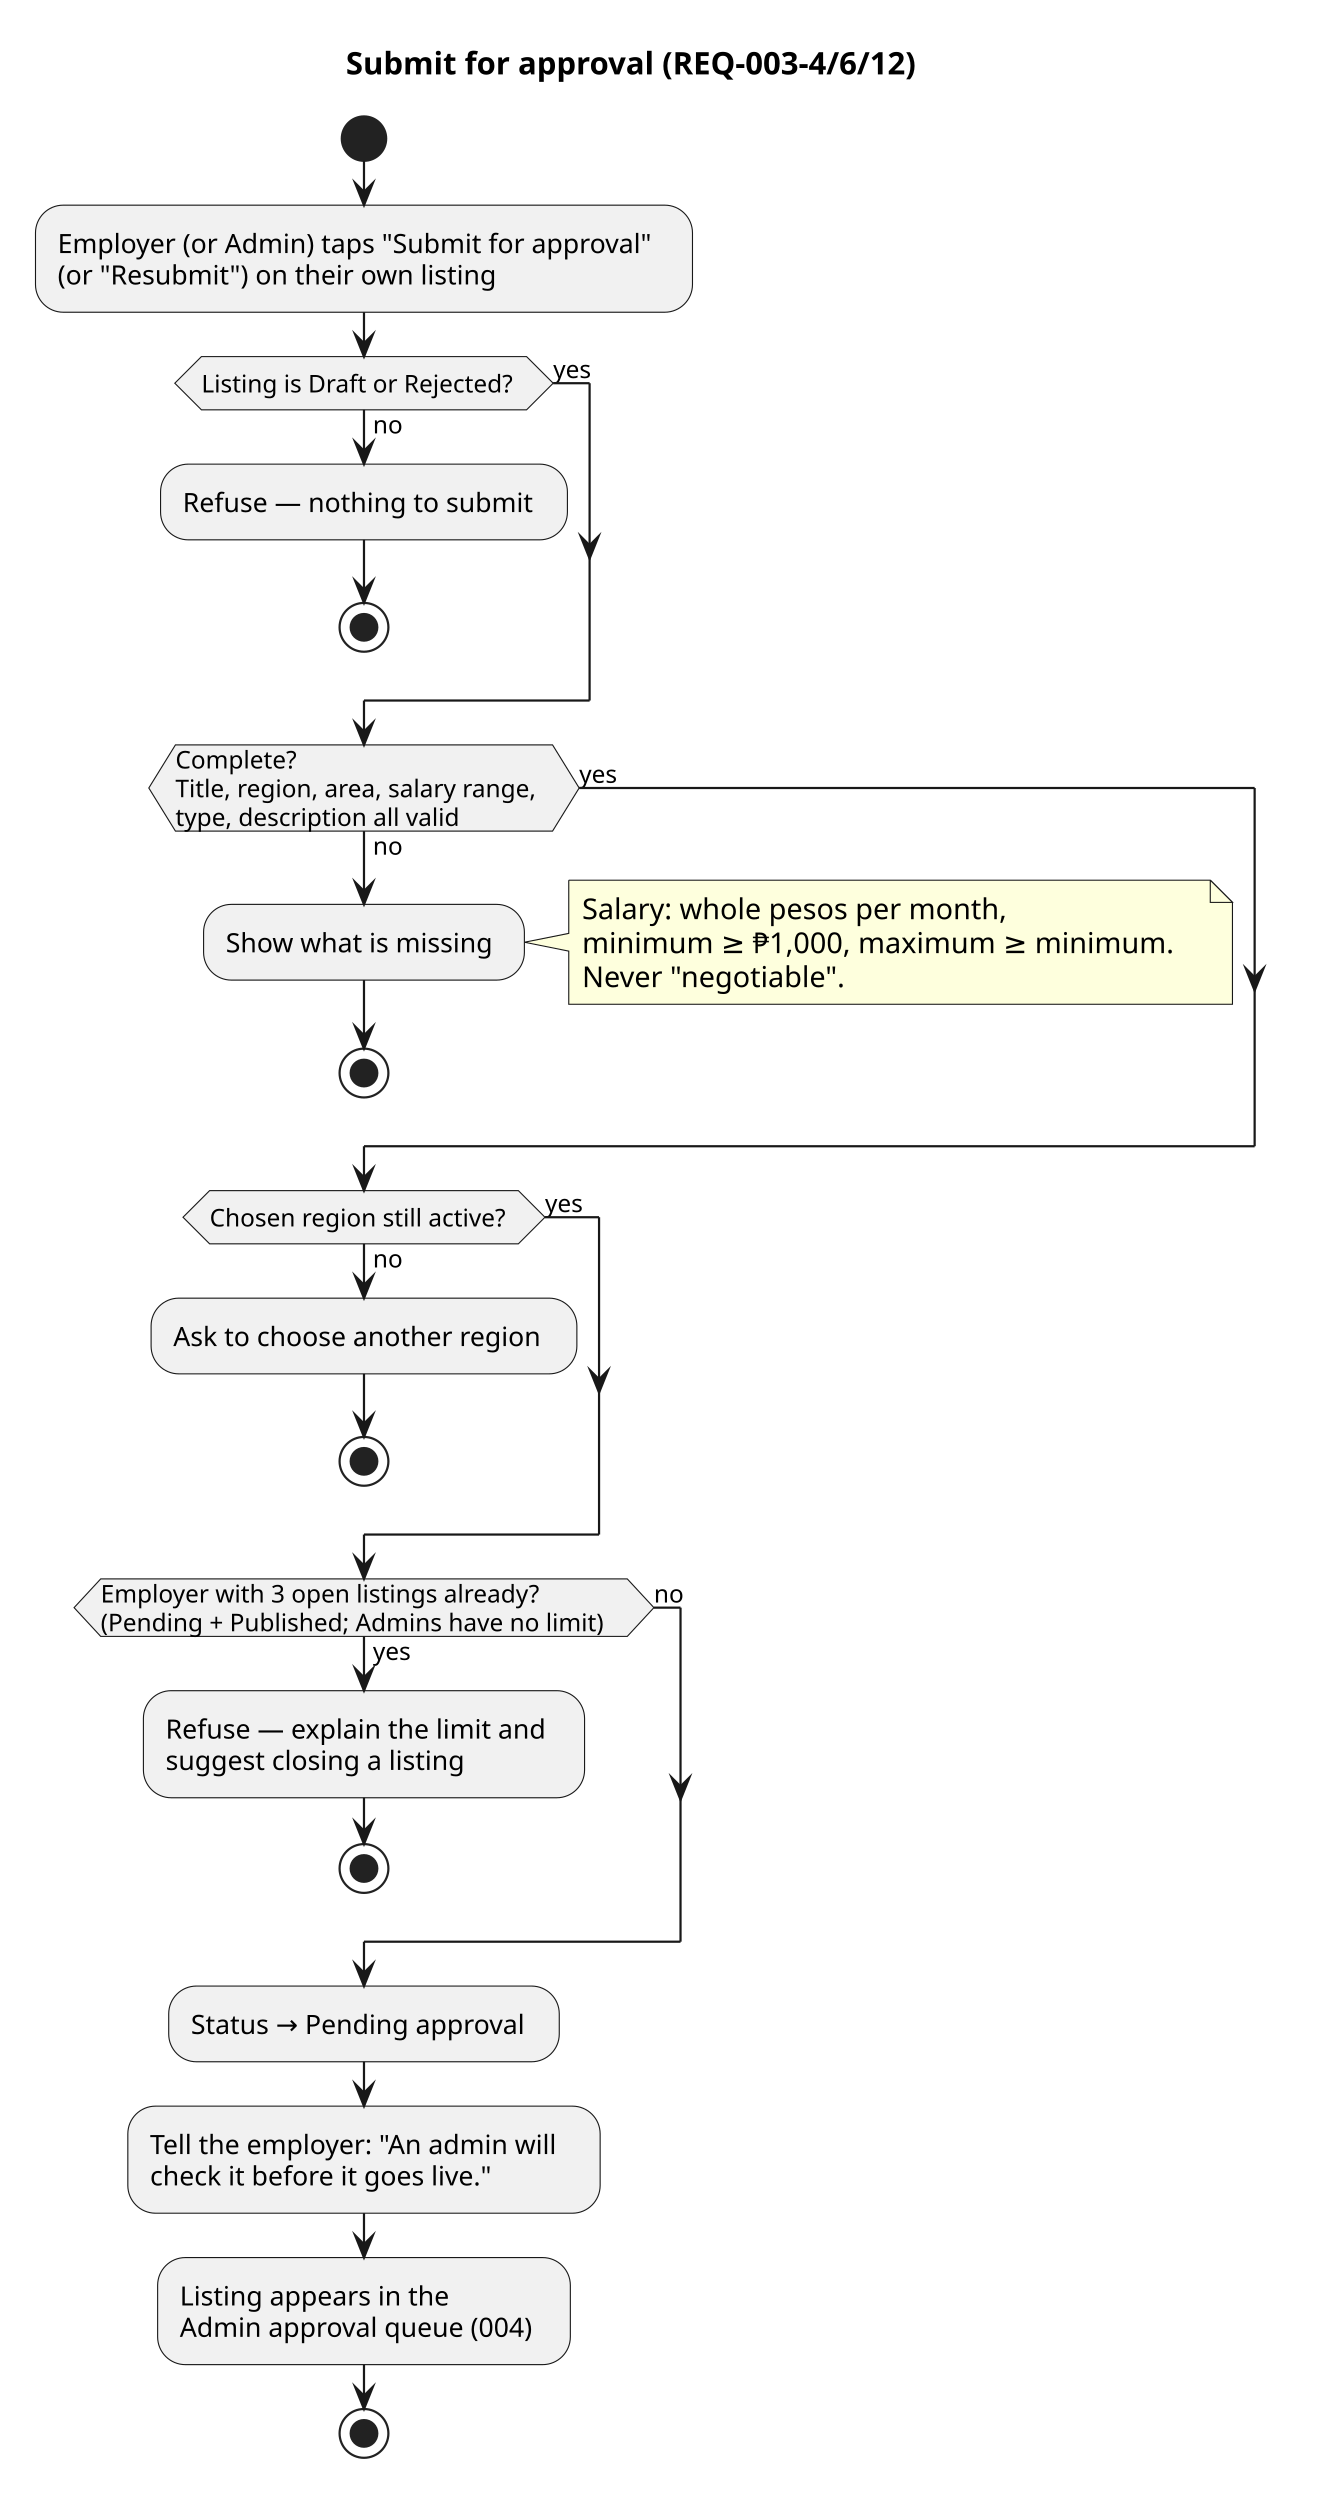
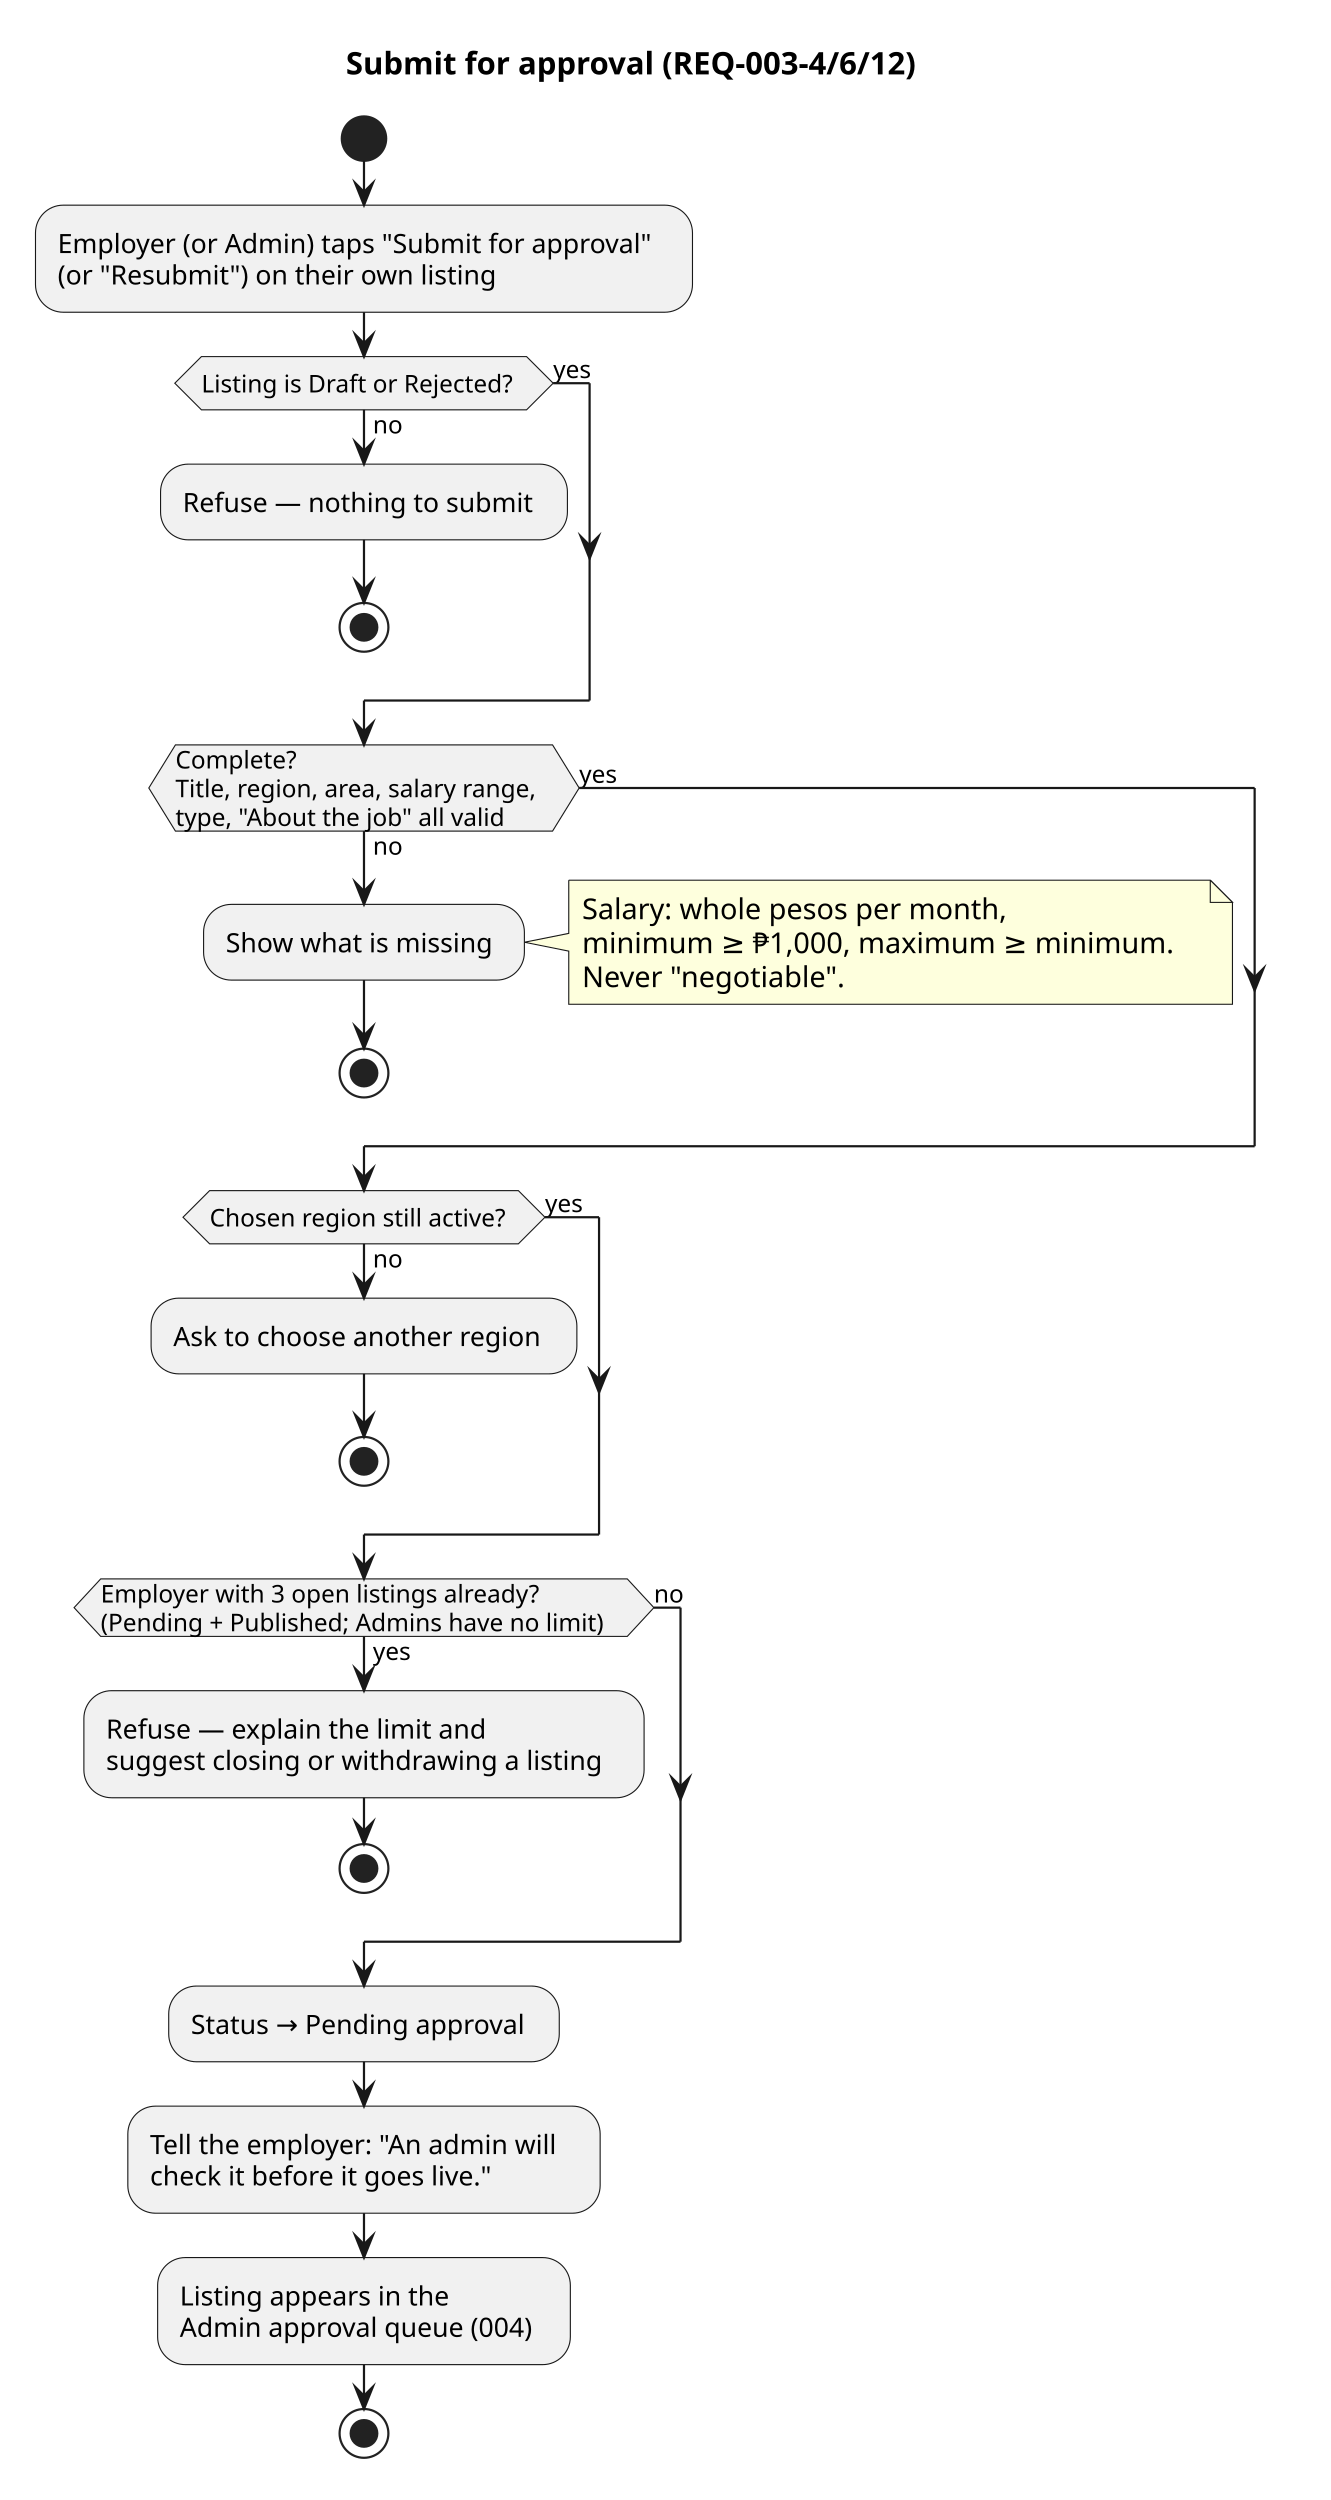
<svg xmlns="http://www.w3.org/2000/svg" version="1.1" data-diagram-type="ACTIVITY" style="width:600px;height:1127px;background:#FFFFFF;" width="600px" height="1127px" viewBox="0 0 600 1127" zoomAndPan="magnify" preserveAspectRatio="none" contentStyleType="text/css">
  <defs />
  <g font-family="sans-serif" lengthAdjust="spacing">
    <g class="title" data-source-line="2">
      <text x="155.926" y="33.535" fill="#000" font-size="14" textLength="286.74" font-weight="700">Submit for approval (REQ-003-4/6/12)</text>
    </g>
    <ellipse cx="164.085" cy="62.488" rx="10" ry="10" fill="#222" style="stroke:#222;stroke-width:1;" />
    <rect x="16" y="92.488" width="296.17" height="48.266" fill="#F1F1F1" style="stroke:#181818;stroke-width:0.5;" rx="12.5" ry="12.5" />
    <text x="26" y="114.09" fill="#000" font-size="12" textLength="276.17">Employer (or Admin) taps "Submit for approval"</text>
    <text x="26" y="128.223" fill="#000" font-size="12" textLength="204.41">(or "Resubmit") on their own listing</text>
    <rect x="72.379" y="209.231" width="183.412" height="34.133" fill="#F1F1F1" style="stroke:#181818;stroke-width:0.5;" rx="12.5" ry="12.5" />
    <text x="82.379" y="230.833" fill="#000" font-size="12" textLength="163.412">Refuse — nothing to submit</text>
    <ellipse cx="164.085" cy="282.798" rx="11" ry="11" fill="none" style="stroke:#222;stroke-width:1;" />
    <ellipse cx="164.085" cy="282.798" rx="6" ry="6" fill="#222" style="stroke:#222;stroke-width:1;" />
    <polygon points="90.799,160.754,237.371,160.754,249.371,172.754,237.371,184.754,90.799,184.754,78.799,172.754,90.799,160.754" fill="#F1F1F1" style="stroke:#181818;stroke-width:0.5;stroke-linejoin:miter;stroke-miterlimit:10;" />
    <text x="168.085" y="195.389" fill="#000" font-size="11" textLength="13.583">no</text>
    <text x="90.799" y="176.911" fill="#000" font-size="11" textLength="146.572">Listing is Draft or Rejected?</text>
    <text x="249.371" y="170.434" fill="#000" font-size="11" textLength="17.483">yes</text>
    <path d="M256.394,396.798 L256.394,420.764 L236.394,424.764 L256.394,428.764 L256.394,452.729 A0,0 0 0 0 256.394,452.729 L555.592,452.729 A0,0 0 0 0 555.592,452.729 L555.592,406.798 L545.592,396.798 L256.394,396.798 A0,0 0 0 0 256.394,396.798" style="stroke:#181818;stroke-width:0.5;" fill="#FEFFDD" />
    <path d="M545.592,396.798 L545.592,406.798 L555.592,406.798 L545.592,396.798" style="stroke:#181818;stroke-width:0.5;" fill="#FEFFDD" />
    <text x="262.394" y="414.366" fill="#000" font-size="13" textLength="197.507">Salary: whole pesos per month,</text>
    <text x="262.394" y="429.677" fill="#000" font-size="13" textLength="278.199">minimum ≥ ₱1,000, maximum ≥ minimum.</text>
    <text x="262.394" y="444.987" fill="#000" font-size="13" textLength="120.459">Never "negotiable".</text>
    <rect x="91.776" y="407.697" width="144.617" height="34.133" fill="#F1F1F1" style="stroke:#181818;stroke-width:0.5;" rx="12.5" ry="12.5" />
    <text x="101.776" y="429.299" fill="#000" font-size="12" textLength="124.617">Show what is missing</text>
    <ellipse cx="164.085" cy="483.729" rx="11" ry="11" fill="none" style="stroke:#222;stroke-width:1;" />
    <ellipse cx="164.085" cy="483.729" rx="6" ry="6" fill="#222" style="stroke:#222;stroke-width:1;" />
    <polygon points="79.082,335.798,249.088,335.798,261.088,355.23,249.088,374.663,79.082,374.663,67.082,355.23,79.082,335.798" fill="#F1F1F1" style="stroke:#181818;stroke-width:0.5;stroke-linejoin:miter;stroke-miterlimit:10;" />
    <text x="168.085" y="385.298" fill="#000" font-size="11" textLength="13.583">no</text>
    <text x="79.082" y="346.433" fill="#000" font-size="11" textLength="55.752">Complete?</text>
    <text x="79.082" y="359.388" fill="#000" font-size="11" textLength="170.006">Title, region, area, salary range,</text>
-     <text x="79.082" y="372.343" fill="#000" font-size="11" textLength="134.095">type, description all valid</text>
+     <text x="79.082" y="372.343" fill="#000" font-size="11" textLength="155.805">type, "About the job" all valid</text>
    <text x="261.088" y="352.91" fill="#000" font-size="11" textLength="17.483">yes</text>
    <rect x="68.116" y="585.207" width="191.938" height="34.133" fill="#F1F1F1" style="stroke:#181818;stroke-width:0.5;" rx="12.5" ry="12.5" />
    <text x="78.116" y="606.809" fill="#000" font-size="12" textLength="171.938">Ask to choose another region</text>
    <ellipse cx="164.085" cy="658.773" rx="11" ry="11" fill="none" style="stroke:#222;stroke-width:1;" />
    <ellipse cx="164.085" cy="658.773" rx="6" ry="6" fill="#222" style="stroke:#222;stroke-width:1;" />
    <polygon points="94.497,536.729,233.673,536.729,245.673,548.729,233.673,560.729,94.497,560.729,82.497,548.729,94.497,536.729" fill="#F1F1F1" style="stroke:#181818;stroke-width:0.5;stroke-linejoin:miter;stroke-miterlimit:10;" />
    <text x="168.085" y="571.364" fill="#000" font-size="11" textLength="13.583">no</text>
    <text x="94.497" y="552.887" fill="#000" font-size="11" textLength="139.176">Chosen region still active?</text>
    <text x="245.673" y="546.409" fill="#000" font-size="11" textLength="17.483">yes</text>
-     <rect x="64.647" y="762.161" width="198.875" height="48.266" fill="#F1F1F1" style="stroke:#181818;stroke-width:0.5;" rx="12.5" ry="12.5" />
-     <text x="74.647" y="783.763" fill="#000" font-size="12" textLength="178.875">Refuse — explain the limit and</text>
-     <text x="74.647" y="797.896" fill="#000" font-size="12" textLength="141.281">suggest closing a listing</text>
+     <rect x="37.814" y="762.161" width="252.541" height="48.266" fill="#F1F1F1" style="stroke:#181818;stroke-width:0.5;" rx="12.5" ry="12.5" />
+     <text x="47.814" y="783.763" fill="#000" font-size="12" textLength="178.875">Refuse — explain the limit and</text>
+     <text x="47.814" y="797.896" fill="#000" font-size="12" textLength="232.541">suggest closing or withdrawing a listing</text>
    <ellipse cx="164.085" cy="842.316" rx="11" ry="11" fill="none" style="stroke:#222;stroke-width:1;" />
    <ellipse cx="164.085" cy="842.316" rx="6" ry="6" fill="#222" style="stroke:#222;stroke-width:1;" />
    <polygon points="45.392,711.773,282.778,711.773,294.778,724.729,282.778,737.684,45.392,737.684,33.392,724.729,45.392,711.773" fill="#F1F1F1" style="stroke:#181818;stroke-width:0.5;stroke-linejoin:miter;stroke-miterlimit:10;" />
    <text x="168.085" y="748.318" fill="#000" font-size="11" textLength="17.483">yes</text>
    <text x="45.392" y="722.408" fill="#000" font-size="11" textLength="204.88">Employer with 3 open listings already?</text>
    <text x="45.392" y="735.363" fill="#000" font-size="11" textLength="237.386">(Pending + Published; Admins have no limit)</text>
    <text x="294.778" y="722.408" fill="#000" font-size="11" textLength="13.583">no</text>
    <rect x="76.056" y="895.316" width="176.059" height="34.133" fill="#F1F1F1" style="stroke:#181818;stroke-width:0.5;" rx="12.5" ry="12.5" />
    <text x="86.056" y="916.918" fill="#000" font-size="12" textLength="156.059">Status → Pending approval</text>
    <rect x="57.625" y="949.449" width="212.92" height="48.266" fill="#F1F1F1" style="stroke:#181818;stroke-width:0.5;" rx="12.5" ry="12.5" />
    <text x="67.625" y="971.051" fill="#000" font-size="12" textLength="192.92">Tell the employer: "An admin will</text>
    <text x="67.625" y="985.184" fill="#000" font-size="12" textLength="161.725">check it before it goes live."</text>
    <rect x="71.061" y="1017.715" width="186.049" height="48.266" fill="#F1F1F1" style="stroke:#181818;stroke-width:0.5;" rx="12.5" ry="12.5" />
    <text x="81.061" y="1039.316" fill="#000" font-size="12" textLength="125.871">Listing appears in the</text>
    <text x="81.061" y="1053.449" fill="#000" font-size="12" textLength="166.049">Admin approval queue (004)</text>
    <ellipse cx="164.085" cy="1096.98" rx="11" ry="11" fill="none" style="stroke:#222;stroke-width:1;" />
    <ellipse cx="164.085" cy="1096.98" rx="6" ry="6" fill="#222" style="stroke:#222;stroke-width:1;" />
    <line x1="164.085" y1="72.488" x2="164.085" y2="92.488" style="stroke:#181818;stroke-width:1;" />
    <polygon points="160.085,82.488,164.085,92.488,168.085,82.488,164.085,86.488" fill="#181818" style="stroke:#181818;stroke-width:1;stroke-linejoin:miter;stroke-miterlimit:10;" />
    <line x1="164.085" y1="243.364" x2="164.085" y2="271.798" style="stroke:#181818;stroke-width:1;" />
    <polygon points="160.085,261.798,164.085,271.798,168.085,261.798,164.085,265.798" fill="#181818" style="stroke:#181818;stroke-width:1;stroke-linejoin:miter;stroke-miterlimit:10;" />
    <line x1="164.085" y1="184.754" x2="164.085" y2="209.231" style="stroke:#181818;stroke-width:1;" />
    <polygon points="160.085,199.231,164.085,209.231,168.085,199.231,164.085,203.231" fill="#181818" style="stroke:#181818;stroke-width:1;stroke-linejoin:miter;stroke-miterlimit:10;" />
    <line x1="249.371" y1="172.754" x2="265.791" y2="172.754" style="stroke:#181818;stroke-width:1;" />
    <polygon points="261.791,241.798,265.791,251.798,269.791,241.798,265.791,245.798" fill="#181818" style="stroke:#181818;stroke-width:1;stroke-linejoin:miter;stroke-miterlimit:10;" />
    <line x1="265.791" y1="172.754" x2="265.791" y2="315.798" style="stroke:#181818;stroke-width:1;" />
    <line x1="265.791" y1="315.798" x2="164.085" y2="315.798" style="stroke:#181818;stroke-width:1;" />
    <line x1="164.085" y1="315.798" x2="164.085" y2="335.798" style="stroke:#181818;stroke-width:1;" />
    <polygon points="160.085,325.798,164.085,335.798,168.085,325.798,164.085,329.798" fill="#181818" style="stroke:#181818;stroke-width:1;stroke-linejoin:miter;stroke-miterlimit:10;" />
    <line x1="164.085" y1="140.754" x2="164.085" y2="160.754" style="stroke:#181818;stroke-width:1;" />
    <polygon points="160.085,150.754,164.085,160.754,168.085,150.754,164.085,154.754" fill="#181818" style="stroke:#181818;stroke-width:1;stroke-linejoin:miter;stroke-miterlimit:10;" />
    <line x1="164.085" y1="441.83" x2="164.085" y2="472.729" style="stroke:#181818;stroke-width:1;" />
    <polygon points="160.085,462.729,164.085,472.729,168.085,462.729,164.085,466.729" fill="#181818" style="stroke:#181818;stroke-width:1;stroke-linejoin:miter;stroke-miterlimit:10;" />
    <line x1="164.085" y1="374.663" x2="164.085" y2="407.697" style="stroke:#181818;stroke-width:1;" />
    <polygon points="160.085,397.697,164.085,407.697,168.085,397.697,164.085,401.697" fill="#181818" style="stroke:#181818;stroke-width:1;stroke-linejoin:miter;stroke-miterlimit:10;" />
    <line x1="261.088" y1="355.23" x2="565.592" y2="355.23" style="stroke:#181818;stroke-width:1;" />
    <polygon points="561.592,436.547,565.592,446.547,569.592,436.547,565.592,440.547" fill="#181818" style="stroke:#181818;stroke-width:1;stroke-linejoin:miter;stroke-miterlimit:10;" />
    <line x1="565.592" y1="355.23" x2="565.592" y2="516.729" style="stroke:#181818;stroke-width:1;" />
    <line x1="565.592" y1="516.729" x2="164.085" y2="516.729" style="stroke:#181818;stroke-width:1;" />
    <line x1="164.085" y1="516.729" x2="164.085" y2="536.729" style="stroke:#181818;stroke-width:1;" />
    <polygon points="160.085,526.729,164.085,536.729,168.085,526.729,164.085,530.729" fill="#181818" style="stroke:#181818;stroke-width:1;stroke-linejoin:miter;stroke-miterlimit:10;" />
    <line x1="164.085" y1="619.34" x2="164.085" y2="647.773" style="stroke:#181818;stroke-width:1;" />
    <polygon points="160.085,637.773,164.085,647.773,168.085,637.773,164.085,641.773" fill="#181818" style="stroke:#181818;stroke-width:1;stroke-linejoin:miter;stroke-miterlimit:10;" />
    <line x1="164.085" y1="560.729" x2="164.085" y2="585.207" style="stroke:#181818;stroke-width:1;" />
    <polygon points="160.085,575.207,164.085,585.207,168.085,575.207,164.085,579.207" fill="#181818" style="stroke:#181818;stroke-width:1;stroke-linejoin:miter;stroke-miterlimit:10;" />
    <line x1="245.673" y1="548.729" x2="270.054" y2="548.729" style="stroke:#181818;stroke-width:1;" />
    <polygon points="266.054,617.773,270.054,627.773,274.054,617.773,270.054,621.773" fill="#181818" style="stroke:#181818;stroke-width:1;stroke-linejoin:miter;stroke-miterlimit:10;" />
    <line x1="270.054" y1="548.729" x2="270.054" y2="691.773" style="stroke:#181818;stroke-width:1;" />
    <line x1="270.054" y1="691.773" x2="164.085" y2="691.773" style="stroke:#181818;stroke-width:1;" />
    <line x1="164.085" y1="691.773" x2="164.085" y2="711.773" style="stroke:#181818;stroke-width:1;" />
    <polygon points="160.085,701.773,164.085,711.773,168.085,701.773,164.085,705.773" fill="#181818" style="stroke:#181818;stroke-width:1;stroke-linejoin:miter;stroke-miterlimit:10;" />
    <line x1="164.085" y1="810.427" x2="164.085" y2="831.316" style="stroke:#181818;stroke-width:1;" />
    <polygon points="160.085,821.316,164.085,831.316,168.085,821.316,164.085,825.316" fill="#181818" style="stroke:#181818;stroke-width:1;stroke-linejoin:miter;stroke-miterlimit:10;" />
    <line x1="164.085" y1="737.684" x2="164.085" y2="762.161" style="stroke:#181818;stroke-width:1;" />
    <polygon points="160.085,752.161,164.085,762.161,168.085,752.161,164.085,756.161" fill="#181818" style="stroke:#181818;stroke-width:1;stroke-linejoin:miter;stroke-miterlimit:10;" />
    <line x1="294.778" y1="724.729" x2="306.778" y2="724.729" style="stroke:#181818;stroke-width:1;" />
    <polygon points="302.778,801.316,306.778,811.316,310.778,801.316,306.778,805.316" fill="#181818" style="stroke:#181818;stroke-width:1;stroke-linejoin:miter;stroke-miterlimit:10;" />
    <line x1="306.778" y1="724.729" x2="306.778" y2="875.316" style="stroke:#181818;stroke-width:1;" />
    <line x1="306.778" y1="875.316" x2="164.085" y2="875.316" style="stroke:#181818;stroke-width:1;" />
    <line x1="164.085" y1="875.316" x2="164.085" y2="895.316" style="stroke:#181818;stroke-width:1;" />
    <polygon points="160.085,885.316,164.085,895.316,168.085,885.316,164.085,889.316" fill="#181818" style="stroke:#181818;stroke-width:1;stroke-linejoin:miter;stroke-miterlimit:10;" />
    <line x1="164.085" y1="929.449" x2="164.085" y2="949.449" style="stroke:#181818;stroke-width:1;" />
    <polygon points="160.085,939.449,164.085,949.449,168.085,939.449,164.085,943.449" fill="#181818" style="stroke:#181818;stroke-width:1;stroke-linejoin:miter;stroke-miterlimit:10;" />
    <line x1="164.085" y1="997.715" x2="164.085" y2="1017.715" style="stroke:#181818;stroke-width:1;" />
    <polygon points="160.085,1007.715,164.085,1017.715,168.085,1007.715,164.085,1011.715" fill="#181818" style="stroke:#181818;stroke-width:1;stroke-linejoin:miter;stroke-miterlimit:10;" />
    <line x1="164.085" y1="1065.98" x2="164.085" y2="1085.98" style="stroke:#181818;stroke-width:1;" />
    <polygon points="160.085,1075.98,164.085,1085.98,168.085,1075.98,164.085,1079.98" fill="#181818" style="stroke:#181818;stroke-width:1;stroke-linejoin:miter;stroke-miterlimit:10;" />
  </g>
</svg>
